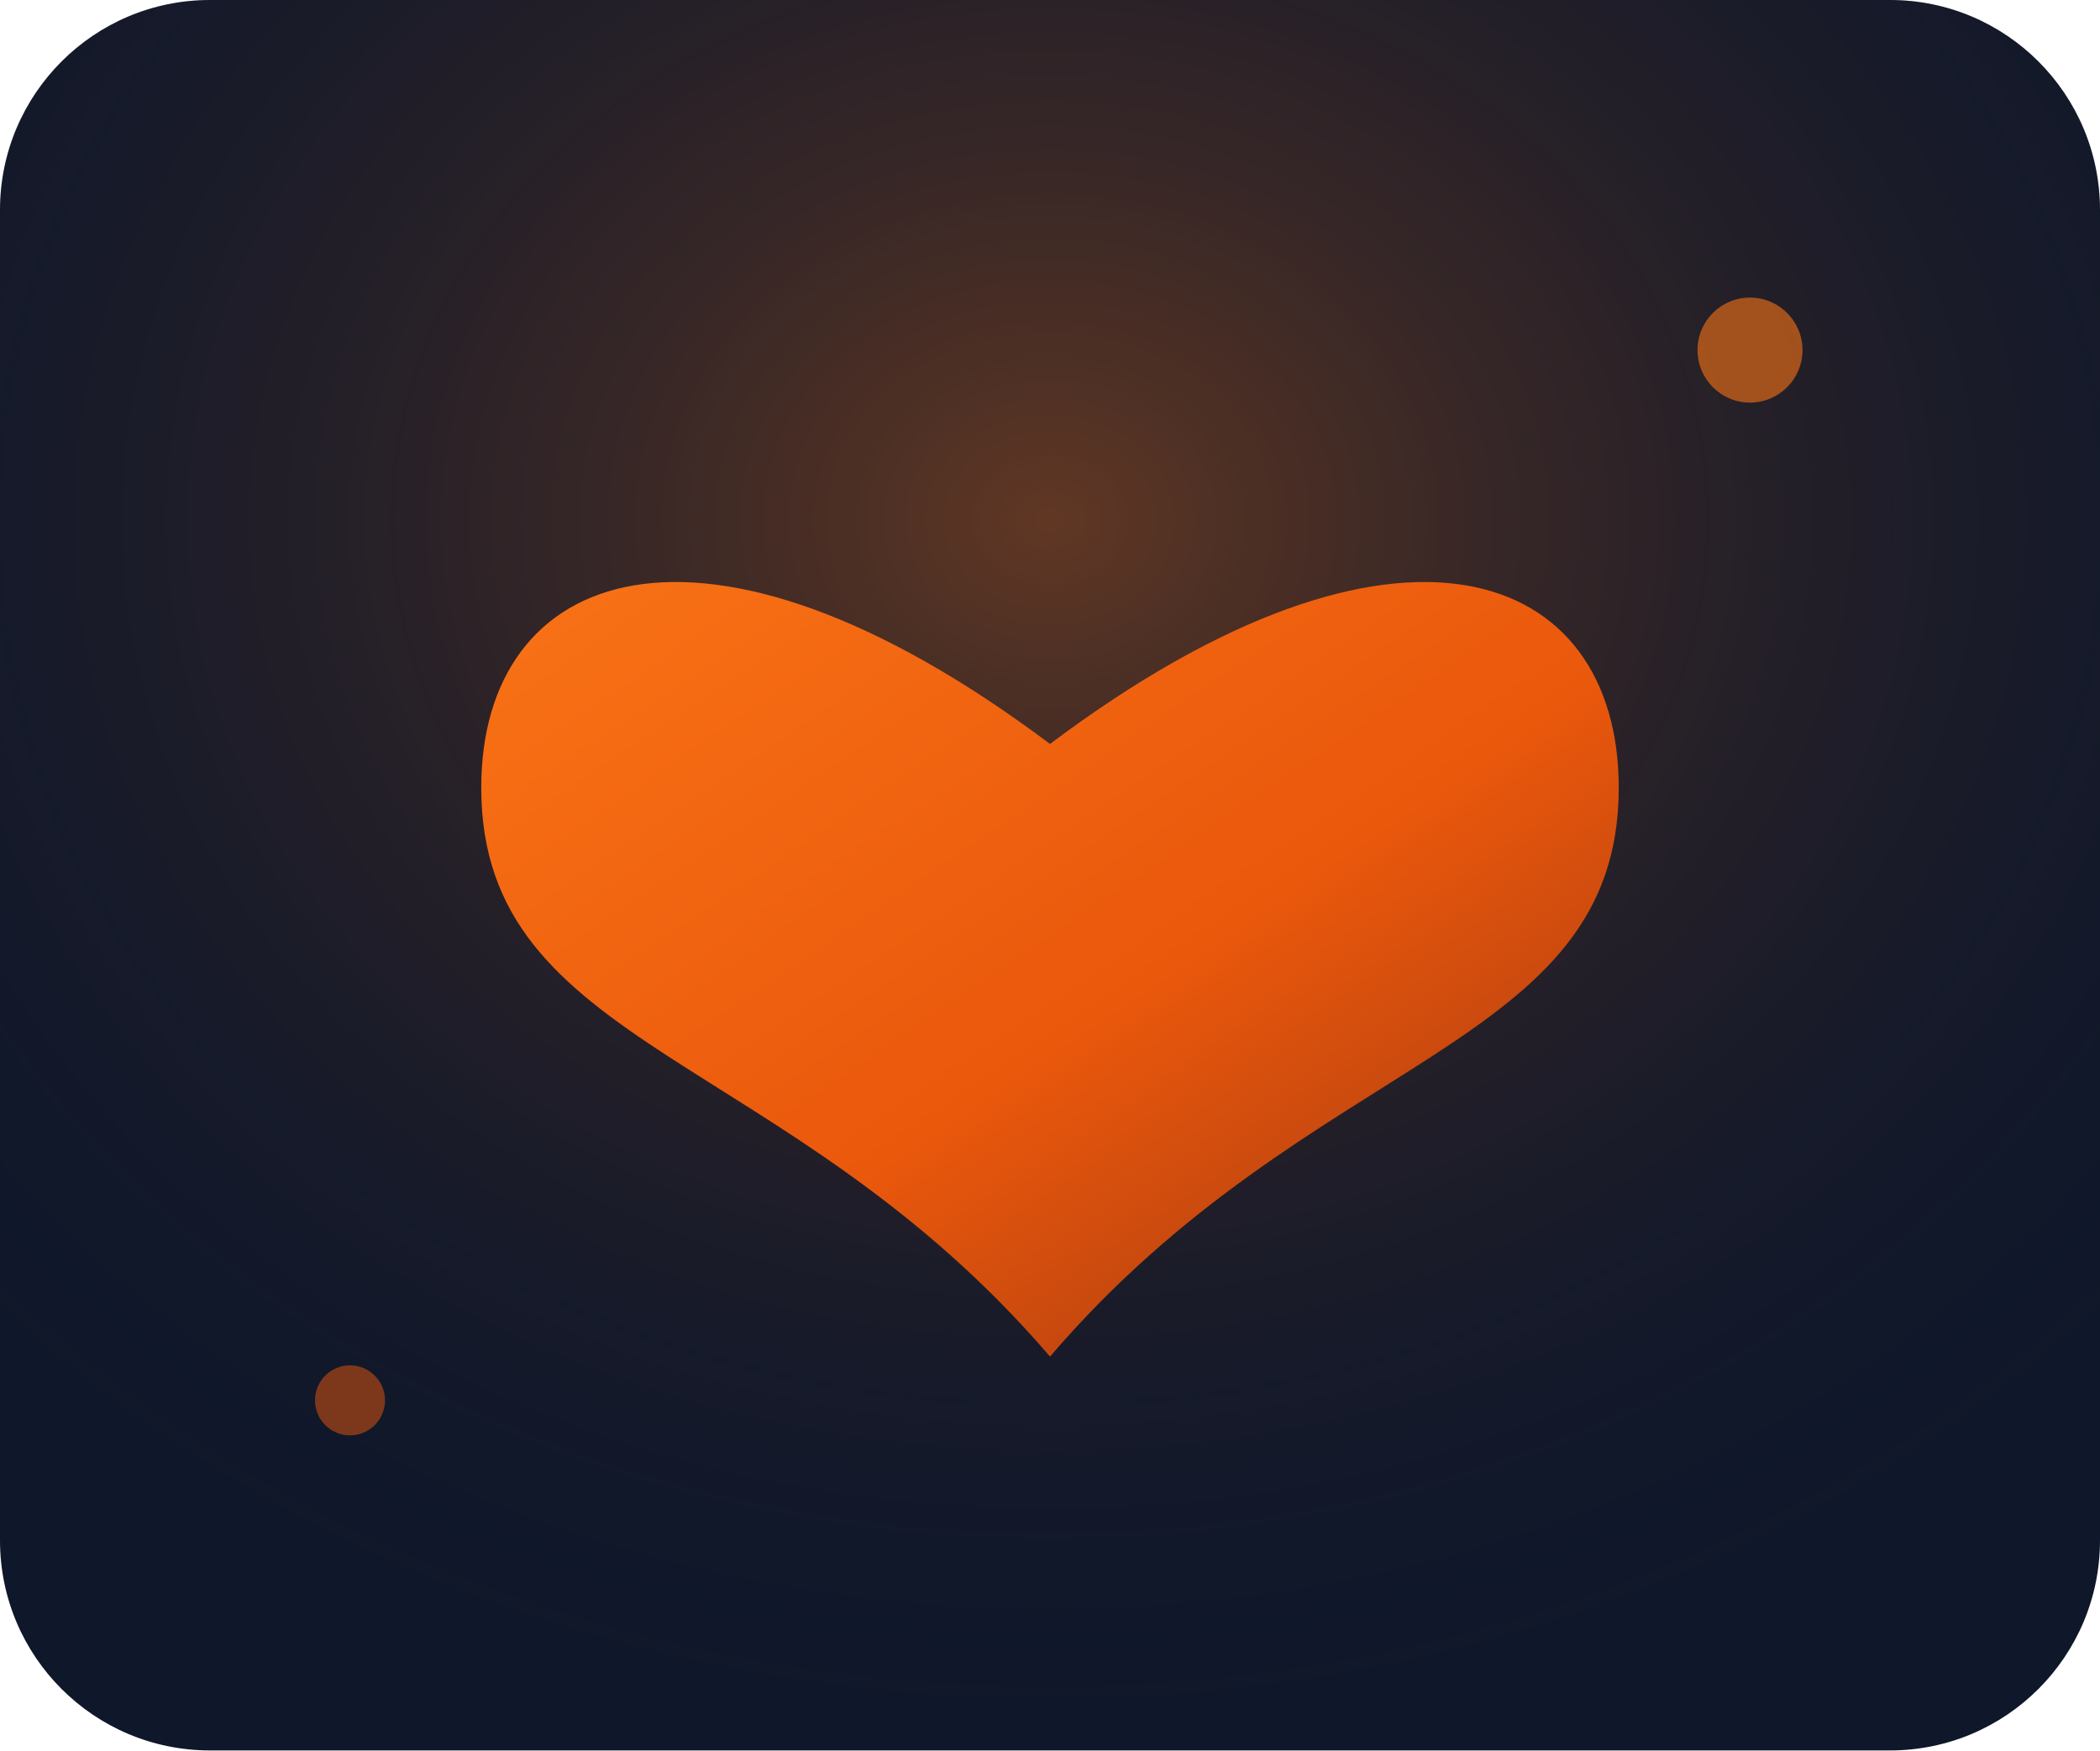
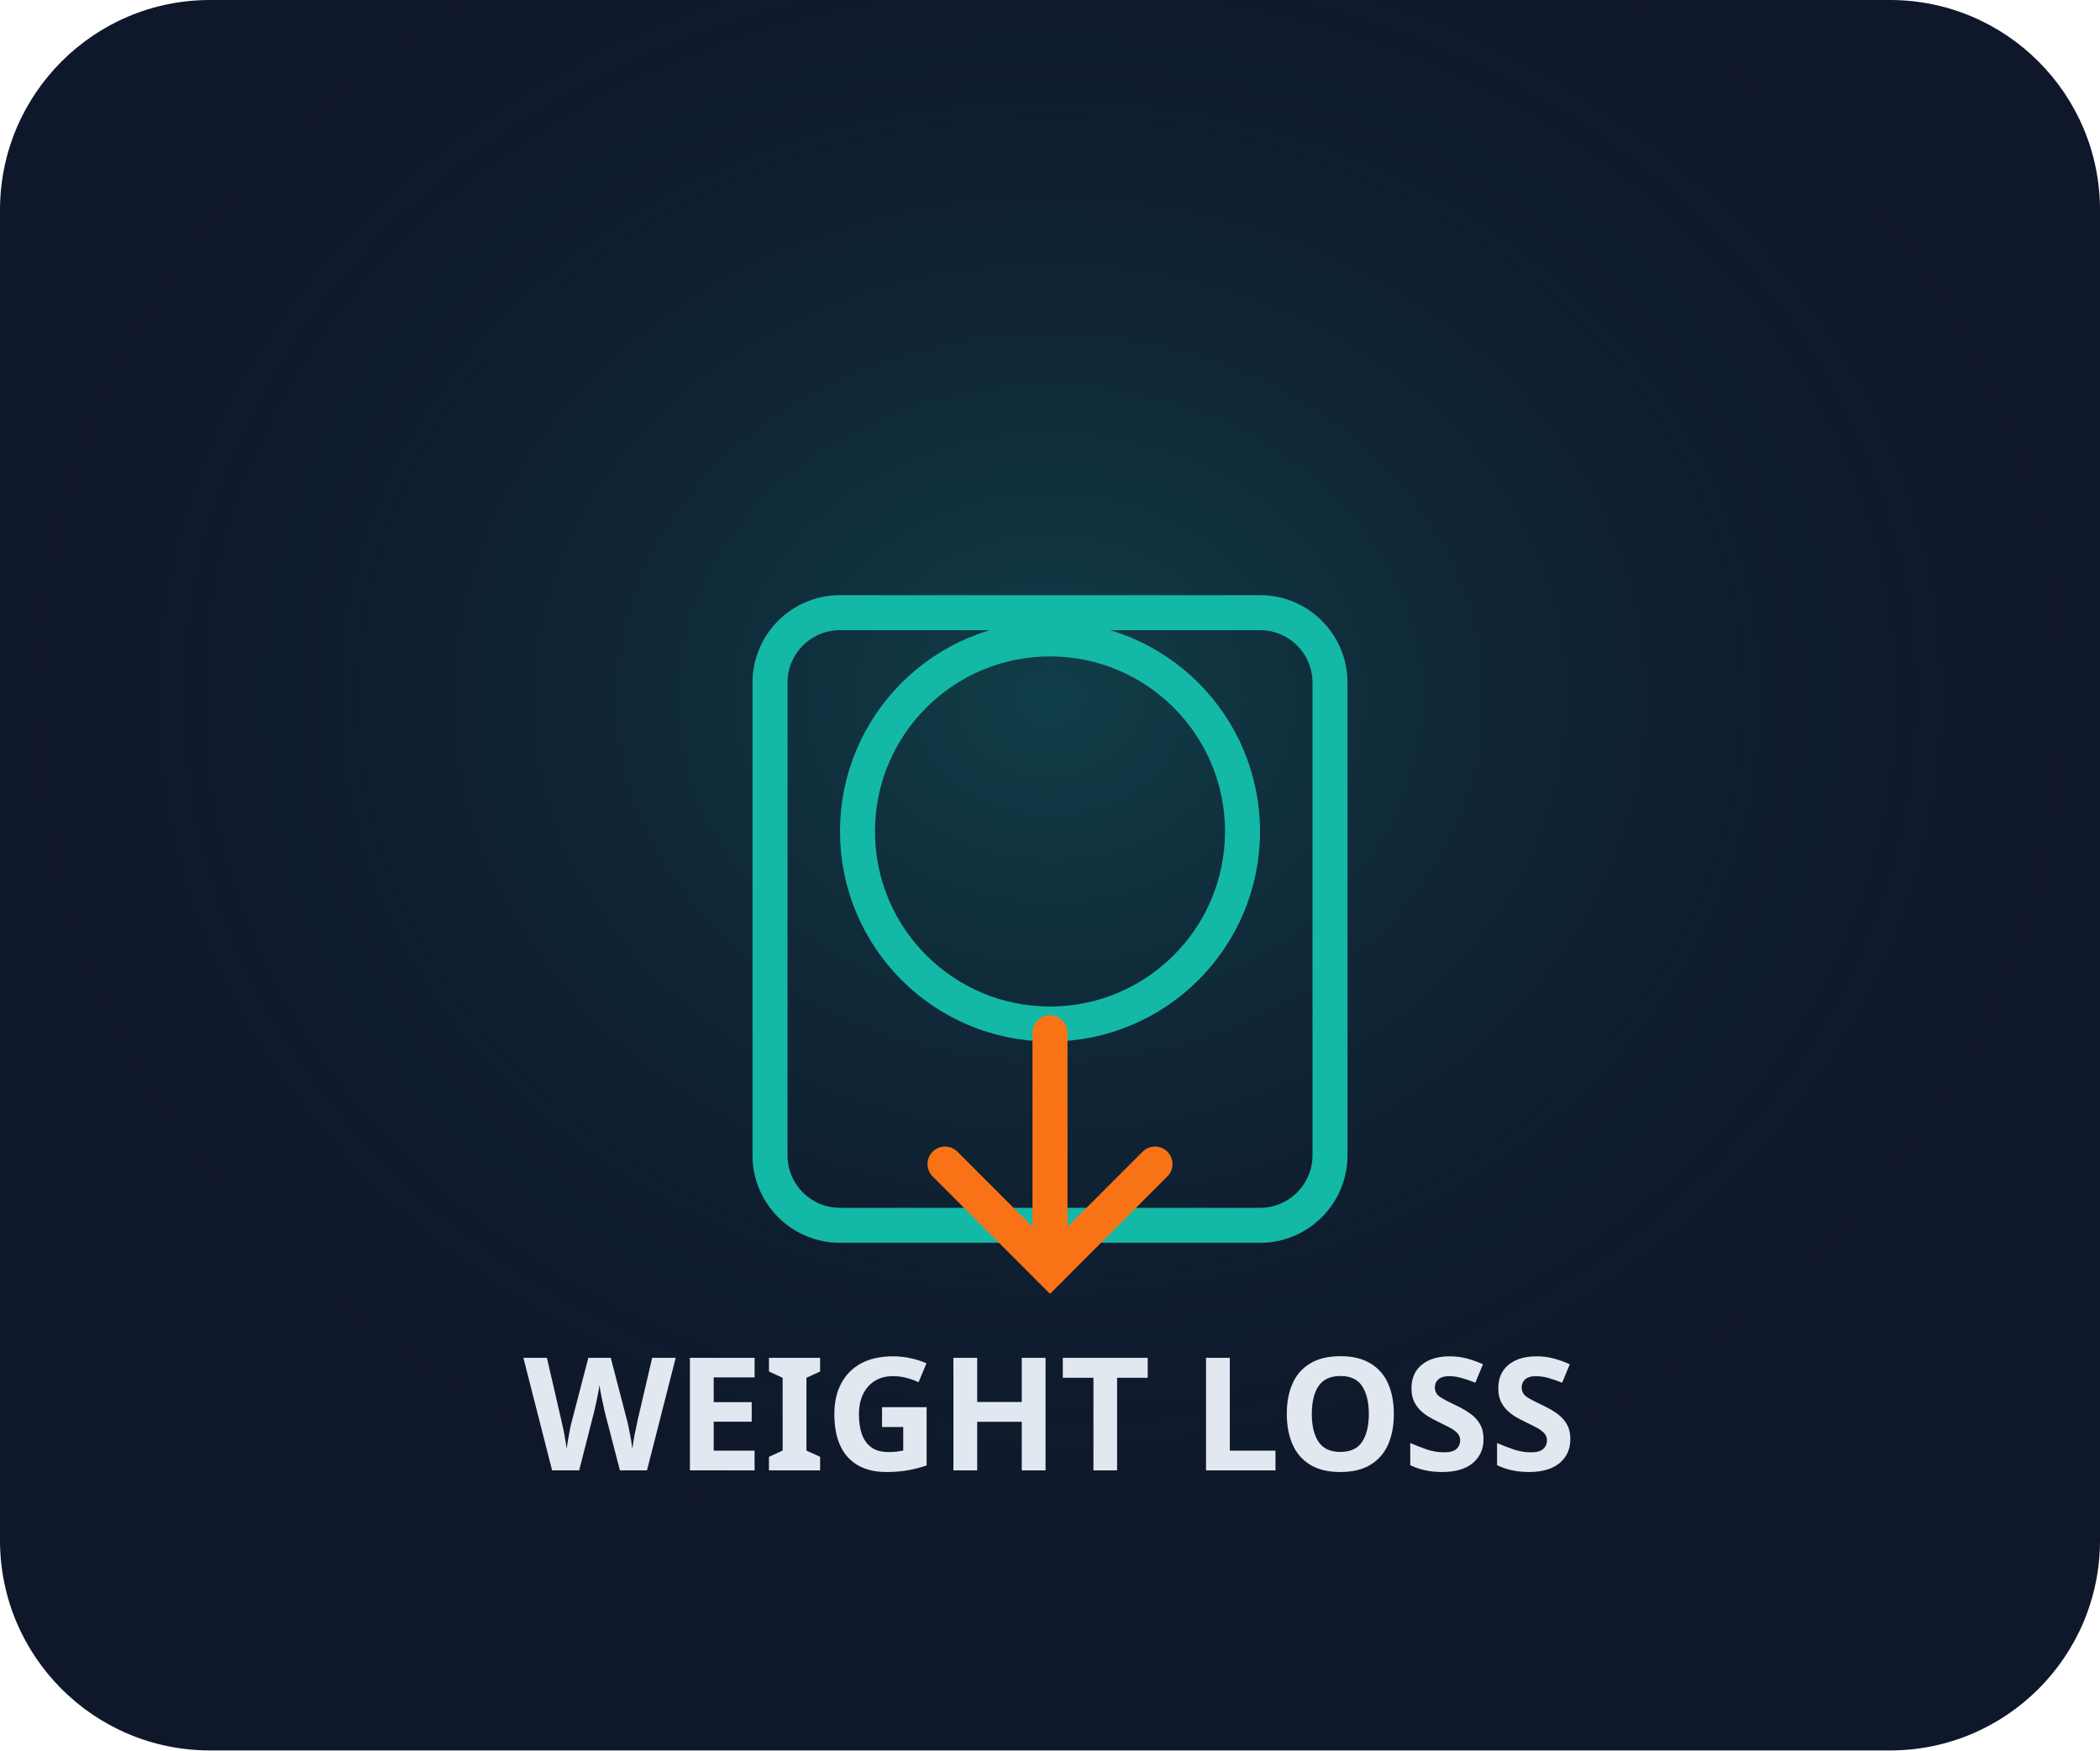
- <svg xmlns="http://www.w3.org/2000/svg" viewBox="0 0 240 200" role="img" aria-label="goal-weight">
-   <defs>
-     <linearGradient id="g" x1="0%" y1="0%" x2="100%" y2="100%">
-       <stop offset="0%" stop-color="#f97316" />
-       <stop offset="55%" stop-color="#ea580c" />
-       <stop offset="100%" stop-color="#9a3412" />
-     </linearGradient>
-     <radialGradient id="bg" cx="50%" cy="30%" r="70%">
-       <stop offset="0%" stop-color="#f97316" stop-opacity="0.35" />
-       <stop offset="100%" stop-color="#0f172a" stop-opacity="0" />
-     </radialGradient>
-   </defs>
+ <svg xmlns="http://www.w3.org/2000/svg" viewBox="0 0 240 200" role="img" aria-label="Lose weight">
  <rect width="240" height="200" rx="24" fill="#0f172a" />
-   <rect width="240" height="200" rx="24" fill="url(#bg)" />
-   <path d="M120 155 C90 120 55 120 55 90 C55 65 80 55 120 85 C160 55 185 65 185 90 C185 120 150 120 120 155Z" fill="url(#g)" />
-   <circle cx="200" cy="40" r="6" fill="#f97316" opacity="0.6" />
-   <circle cx="40" cy="160" r="4" fill="#ea580c" opacity="0.5" />
+   <radialGradient id="glow" cx="50%" cy="40%" r="55%">
+     <stop offset="0%" stop-color="#14b8a6" stop-opacity="0.25" />
+     <stop offset="100%" stop-color="#0f172a" stop-opacity="0" />
+   </radialGradient>
+   <rect width="240" height="200" rx="24" fill="url(#glow)" />
+   <rect x="88" y="70" width="64" height="70" rx="8" fill="none" stroke="#14b8a6" stroke-width="4" />
+   <circle cx="120" cy="95" r="22" fill="none" stroke="#14b8a6" stroke-width="4" />
+   <path d="M120 118 L120 145" stroke="#f97316" stroke-width="4" stroke-linecap="round" />
+   <path d="M108 133 L120 145 L132 133" stroke="#f97316" stroke-width="4" stroke-linecap="round" fill="none" />
+   <text x="120" y="168" text-anchor="middle" fill="#e2e8f0" font-size="18" font-weight="700" font-family="system-ui,sans-serif">WEIGHT LOSS</text>
</svg>
